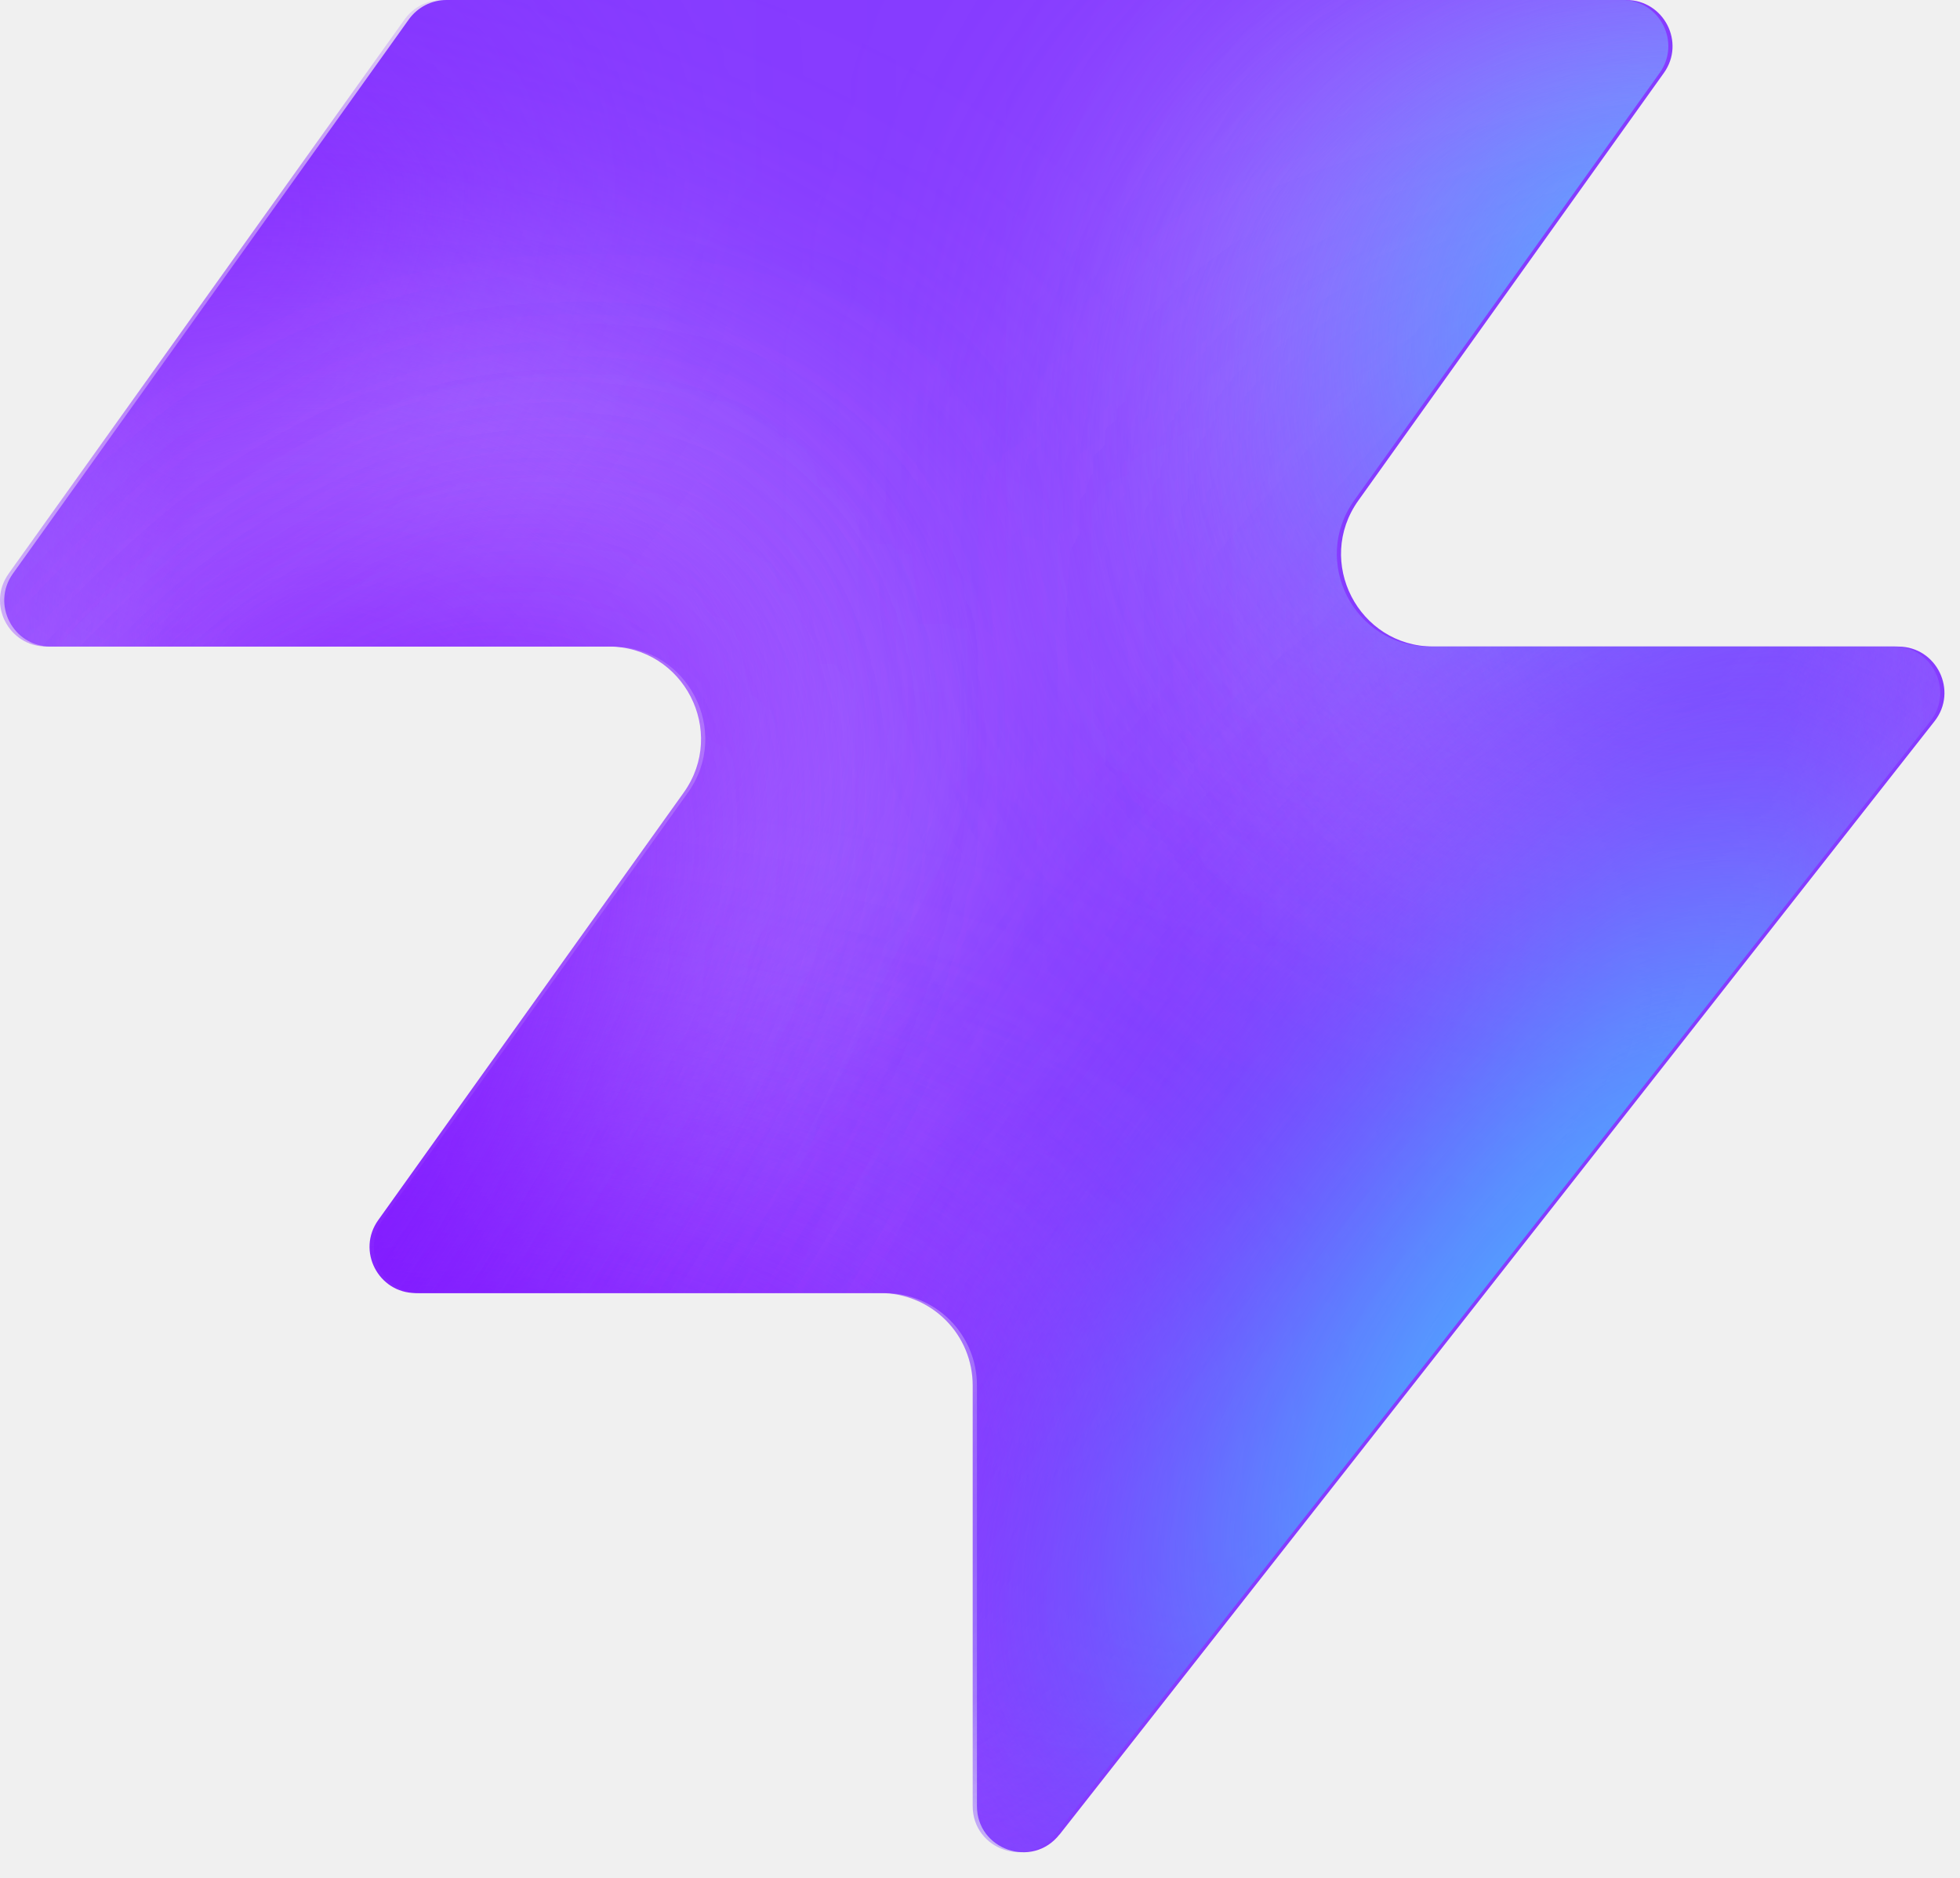
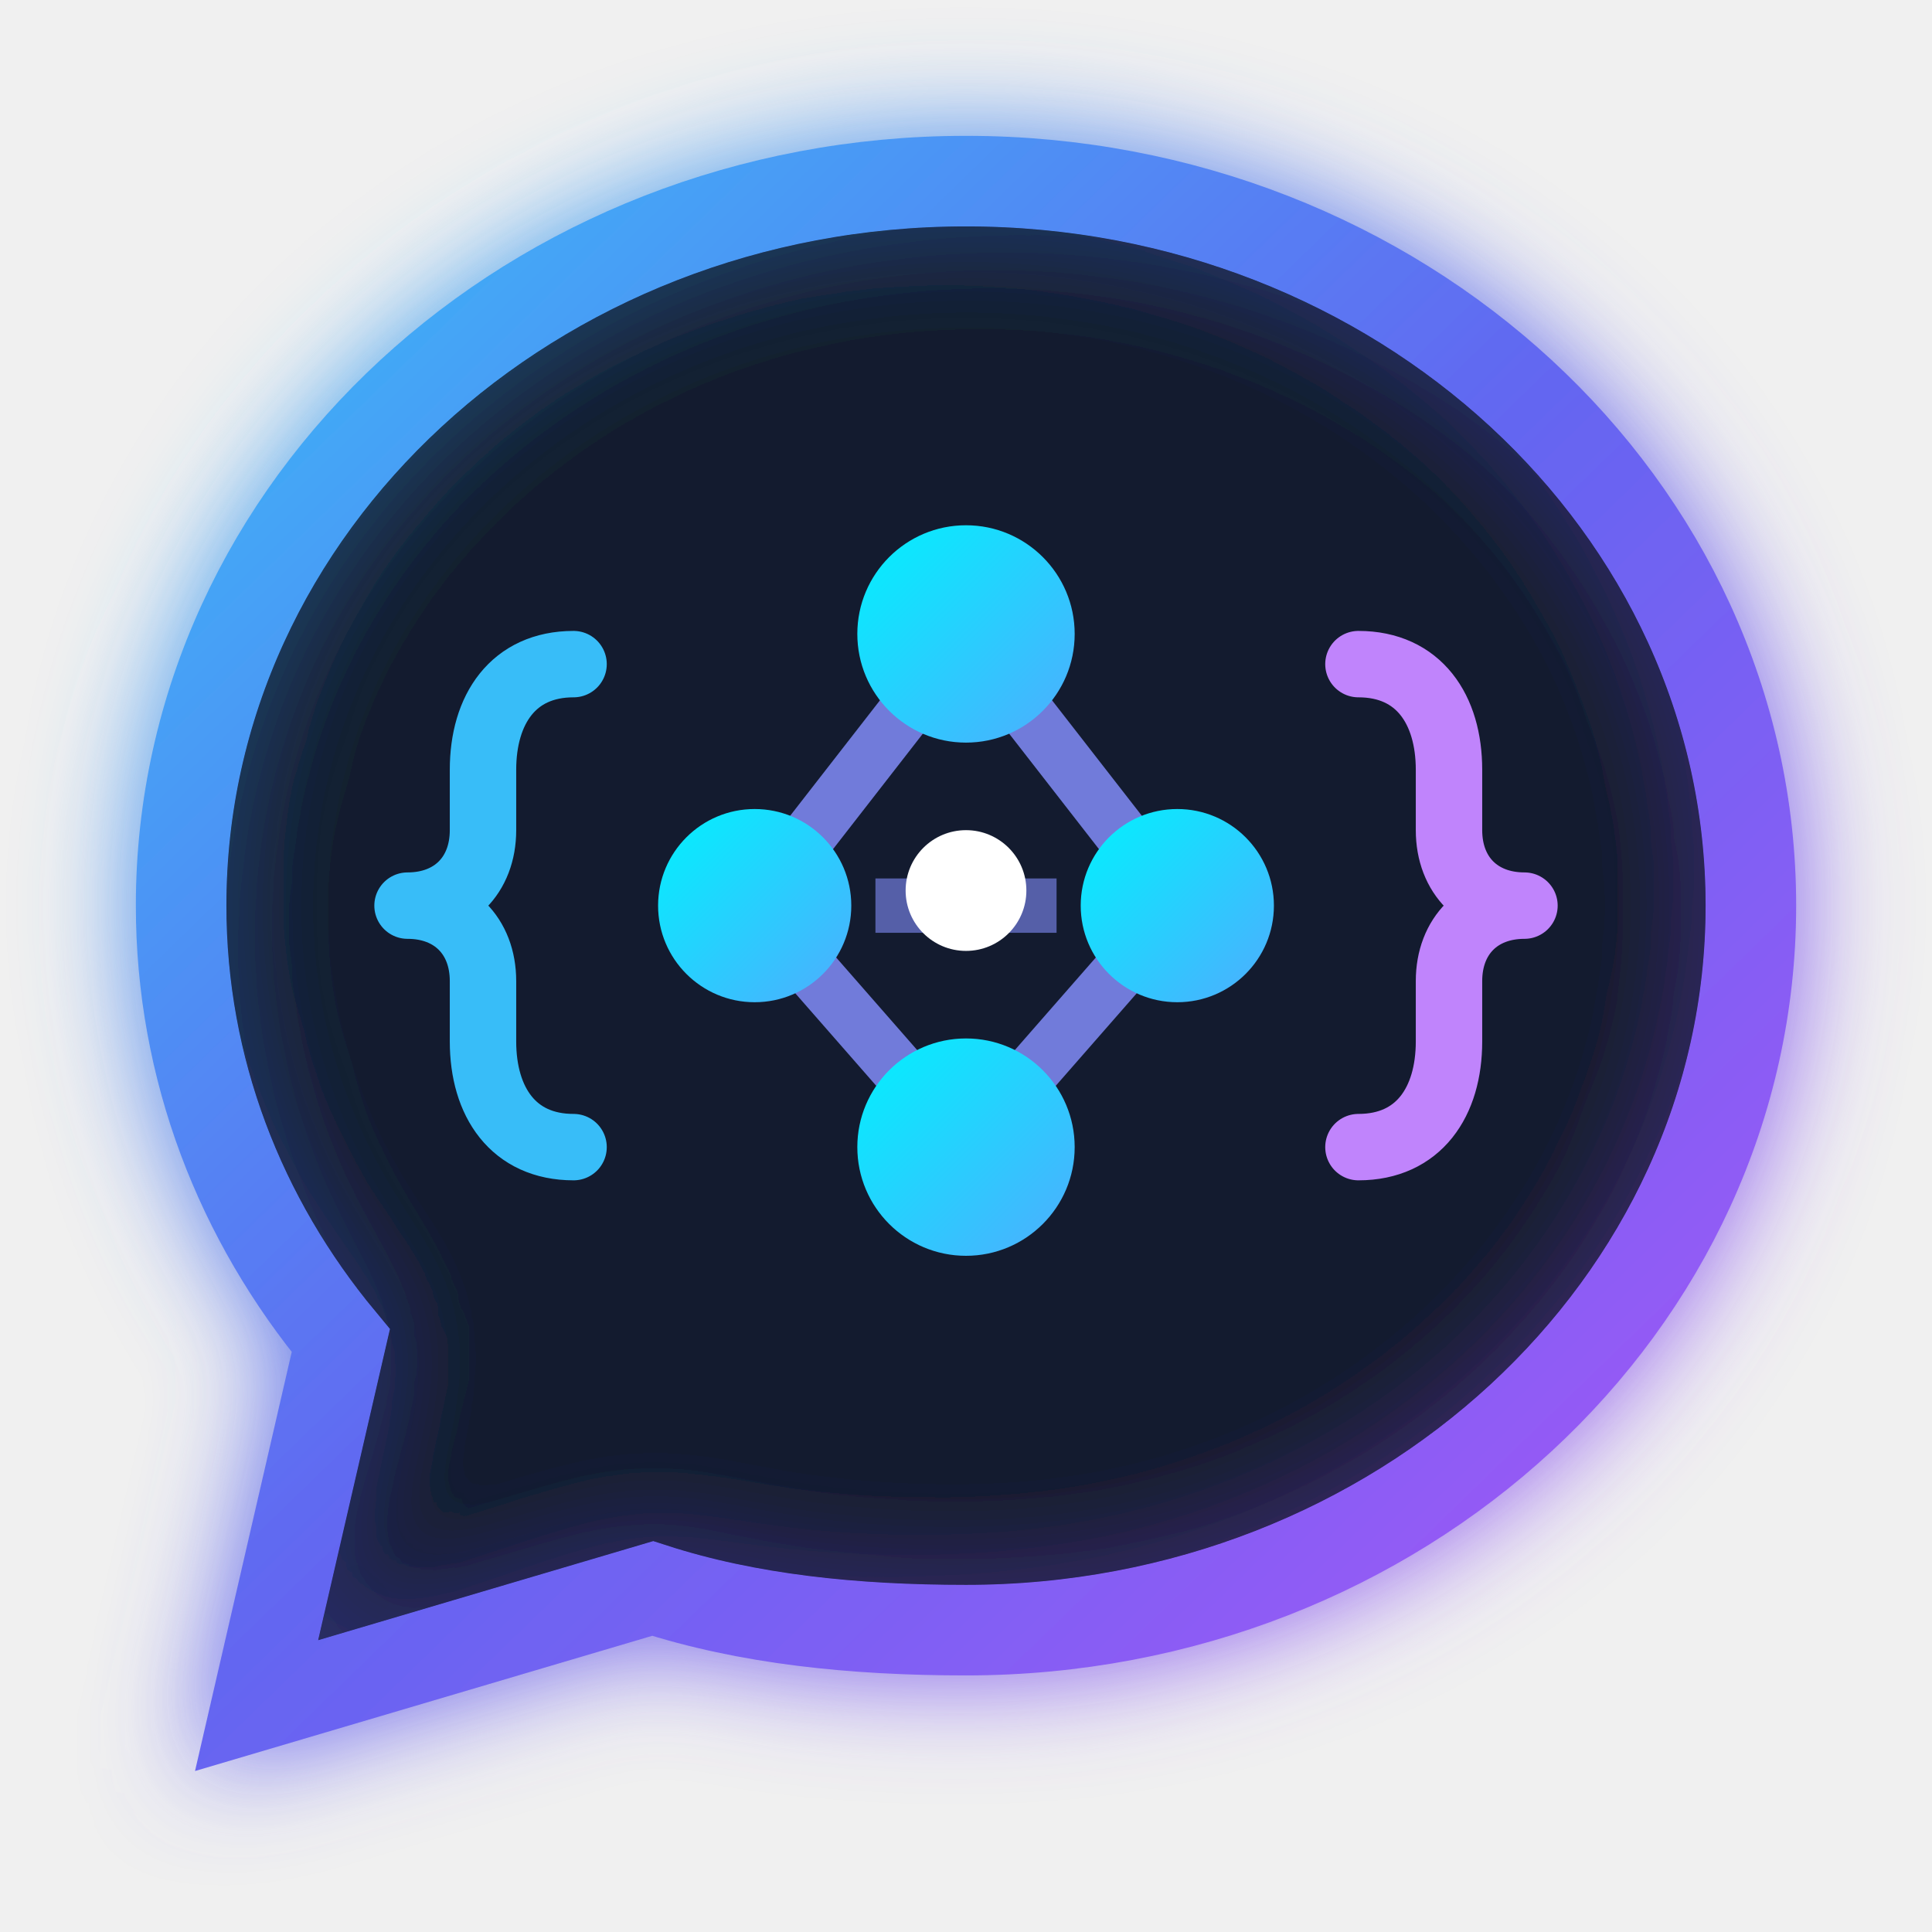
- <svg xmlns="http://www.w3.org/2000/svg" width="48" height="46" fill="none" viewBox="0 0 48 46">
-   <path fill="#863bff" d="M25.946 44.938c-.664.845-2.021.375-2.021-.698V33.937a2.26 2.26 0 0 0-2.262-2.262H10.287c-.92 0-1.456-1.04-.92-1.788l7.48-10.471c1.07-1.497 0-3.578-1.842-3.578H1.237c-.92 0-1.456-1.04-.92-1.788L10.013.474c.214-.297.556-.474.92-.474h28.894c.92 0 1.456 1.04.92 1.788l-7.48 10.471c-1.07 1.498 0 3.579 1.842 3.579h11.377c.943 0 1.473 1.088.89 1.83L25.947 44.94z" style="fill:#863bff;fill:color(display-p3 .525 .23 1);fill-opacity:1" />
-   <mask id="a" width="48" height="46" x="0" y="0" maskUnits="userSpaceOnUse" style="mask-type:alpha">
-     <path fill="#000" d="M25.842 44.938c-.664.844-2.021.375-2.021-.698V33.937a2.26 2.26 0 0 0-2.262-2.262H10.183c-.92 0-1.456-1.04-.92-1.788l7.48-10.471c1.07-1.498 0-3.579-1.842-3.579H1.133c-.92 0-1.456-1.04-.92-1.787L9.91.473c.214-.297.556-.474.92-.474h28.894c.92 0 1.456 1.04.92 1.788l-7.48 10.471c-1.07 1.498 0 3.578 1.842 3.578h11.377c.943 0 1.473 1.088.89 1.832L25.843 44.94z" style="fill:#000;fill-opacity:1" />
-   </mask>
-   <g mask="url(#a)">
-     <g filter="url(#b)">
-       <ellipse cx="5.508" cy="14.704" fill="#ede6ff" rx="5.508" ry="14.704" style="fill:#ede6ff;fill:color(display-p3 .927 .903 1);fill-opacity:1" transform="matrix(.00324 1 1 -.00324 -4.47 31.516)" />
-     </g>
-     <g filter="url(#c)">
-       <ellipse cx="10.399" cy="29.851" fill="#ede6ff" rx="10.399" ry="29.851" style="fill:#ede6ff;fill:color(display-p3 .927 .903 1);fill-opacity:1" transform="matrix(.00324 1 1 -.00324 -39.328 7.883)" />
-     </g>
-     <g filter="url(#d)">
-       <ellipse cx="5.508" cy="30.487" fill="#7e14ff" rx="5.508" ry="30.487" style="fill:#7e14ff;fill:color(display-p3 .492 .077 1);fill-opacity:1" transform="rotate(89.814 -25.913 -14.639)scale(1 -1)" />
-     </g>
-     <g filter="url(#e)">
-       <ellipse cx="5.508" cy="30.599" fill="#7e14ff" rx="5.508" ry="30.599" style="fill:#7e14ff;fill:color(display-p3 .492 .077 1);fill-opacity:1" transform="rotate(89.814 -32.644 -3.334)scale(1 -1)" />
-     </g>
-     <g filter="url(#f)">
-       <ellipse cx="5.508" cy="30.599" fill="#7e14ff" rx="5.508" ry="30.599" style="fill:#7e14ff;fill:color(display-p3 .492 .077 1);fill-opacity:1" transform="matrix(.00324 1 1 -.00324 -34.34 30.47)" />
-     </g>
-     <g filter="url(#g)">
-       <ellipse cx="14.072" cy="22.078" fill="#ede6ff" rx="14.072" ry="22.078" style="fill:#ede6ff;fill:color(display-p3 .927 .903 1);fill-opacity:1" transform="rotate(93.35 24.506 48.493)scale(-1 1)" />
-     </g>
-     <g filter="url(#h)">
-       <ellipse cx="3.47" cy="21.501" fill="#7e14ff" rx="3.47" ry="21.501" style="fill:#7e14ff;fill:color(display-p3 .492 .077 1);fill-opacity:1" transform="rotate(89.009 28.708 47.59)scale(-1 1)" />
-     </g>
-     <g filter="url(#i)">
-       <ellipse cx="3.47" cy="21.501" fill="#7e14ff" rx="3.47" ry="21.501" style="fill:#7e14ff;fill:color(display-p3 .492 .077 1);fill-opacity:1" transform="rotate(89.009 28.708 47.59)scale(-1 1)" />
-     </g>
-     <g filter="url(#j)">
-       <ellipse cx=".387" cy="8.972" fill="#7e14ff" rx="4.407" ry="29.108" style="fill:#7e14ff;fill:color(display-p3 .492 .077 1);fill-opacity:1" transform="rotate(39.51 .387 8.972)" />
-     </g>
-     <g filter="url(#k)">
-       <ellipse cx="47.523" cy="-6.092" fill="#7e14ff" rx="4.407" ry="29.108" style="fill:#7e14ff;fill:color(display-p3 .492 .077 1);fill-opacity:1" transform="rotate(37.892 47.523 -6.092)" />
-     </g>
-     <g filter="url(#l)">
-       <ellipse cx="41.412" cy="6.333" fill="#47bfff" rx="5.971" ry="9.665" style="fill:#47bfff;fill:color(display-p3 .28 .748 1);fill-opacity:1" transform="rotate(37.892 41.412 6.333)" />
-     </g>
-     <g filter="url(#m)">
-       <ellipse cx="-1.879" cy="38.332" fill="#7e14ff" rx="4.407" ry="29.108" style="fill:#7e14ff;fill:color(display-p3 .492 .077 1);fill-opacity:1" transform="rotate(37.892 -1.88 38.332)" />
-     </g>
-     <g filter="url(#n)">
-       <ellipse cx="-1.879" cy="38.332" fill="#7e14ff" rx="4.407" ry="29.108" style="fill:#7e14ff;fill:color(display-p3 .492 .077 1);fill-opacity:1" transform="rotate(37.892 -1.88 38.332)" />
-     </g>
-     <g filter="url(#o)">
-       <ellipse cx="35.651" cy="29.907" fill="#7e14ff" rx="4.407" ry="29.108" style="fill:#7e14ff;fill:color(display-p3 .492 .077 1);fill-opacity:1" transform="rotate(37.892 35.651 29.907)" />
-     </g>
-     <g filter="url(#p)">
-       <ellipse cx="38.418" cy="32.4" fill="#47bfff" rx="5.971" ry="15.297" style="fill:#47bfff;fill:color(display-p3 .28 .748 1);fill-opacity:1" transform="rotate(37.892 38.418 32.4)" />
-     </g>
-   </g>
+ <svg xmlns="http://www.w3.org/2000/svg" viewBox="0 0 64 64" fill="none">
  <defs>
-     <filter id="b" width="60.045" height="41.654" x="-19.77" y="16.149" color-interpolation-filters="sRGB" filterUnits="userSpaceOnUse">
-       <feFlood flood-opacity="0" result="BackgroundImageFix" />
-       <feBlend in="SourceGraphic" in2="BackgroundImageFix" result="shape" />
-       <feGaussianBlur result="effect1_foregroundBlur_2002_17158" stdDeviation="7.659" />
-     </filter>
-     <filter id="c" width="90.34" height="51.437" x="-54.613" y="-7.533" color-interpolation-filters="sRGB" filterUnits="userSpaceOnUse">
-       <feFlood flood-opacity="0" result="BackgroundImageFix" />
-       <feBlend in="SourceGraphic" in2="BackgroundImageFix" result="shape" />
-       <feGaussianBlur result="effect1_foregroundBlur_2002_17158" stdDeviation="7.659" />
-     </filter>
-     <filter id="d" width="79.355" height="29.4" x="-49.64" y="2.03" color-interpolation-filters="sRGB" filterUnits="userSpaceOnUse">
-       <feFlood flood-opacity="0" result="BackgroundImageFix" />
-       <feBlend in="SourceGraphic" in2="BackgroundImageFix" result="shape" />
-       <feGaussianBlur result="effect1_foregroundBlur_2002_17158" stdDeviation="4.596" />
-     </filter>
-     <filter id="e" width="79.579" height="29.4" x="-45.045" y="20.029" color-interpolation-filters="sRGB" filterUnits="userSpaceOnUse">
-       <feFlood flood-opacity="0" result="BackgroundImageFix" />
-       <feBlend in="SourceGraphic" in2="BackgroundImageFix" result="shape" />
-       <feGaussianBlur result="effect1_foregroundBlur_2002_17158" stdDeviation="4.596" />
-     </filter>
-     <filter id="f" width="79.579" height="29.4" x="-43.513" y="21.178" color-interpolation-filters="sRGB" filterUnits="userSpaceOnUse">
-       <feFlood flood-opacity="0" result="BackgroundImageFix" />
-       <feBlend in="SourceGraphic" in2="BackgroundImageFix" result="shape" />
-       <feGaussianBlur result="effect1_foregroundBlur_2002_17158" stdDeviation="4.596" />
-     </filter>
-     <filter id="g" width="74.749" height="58.852" x="15.756" y="-17.901" color-interpolation-filters="sRGB" filterUnits="userSpaceOnUse">
-       <feFlood flood-opacity="0" result="BackgroundImageFix" />
-       <feBlend in="SourceGraphic" in2="BackgroundImageFix" result="shape" />
-       <feGaussianBlur result="effect1_foregroundBlur_2002_17158" stdDeviation="7.659" />
-     </filter>
-     <filter id="h" width="61.377" height="25.362" x="23.548" y="2.284" color-interpolation-filters="sRGB" filterUnits="userSpaceOnUse">
-       <feFlood flood-opacity="0" result="BackgroundImageFix" />
-       <feBlend in="SourceGraphic" in2="BackgroundImageFix" result="shape" />
-       <feGaussianBlur result="effect1_foregroundBlur_2002_17158" stdDeviation="4.596" />
-     </filter>
-     <filter id="i" width="61.377" height="25.362" x="23.548" y="2.284" color-interpolation-filters="sRGB" filterUnits="userSpaceOnUse">
-       <feFlood flood-opacity="0" result="BackgroundImageFix" />
-       <feBlend in="SourceGraphic" in2="BackgroundImageFix" result="shape" />
-       <feGaussianBlur result="effect1_foregroundBlur_2002_17158" stdDeviation="4.596" />
-     </filter>
-     <filter id="j" width="56.045" height="63.649" x="-27.636" y="-22.853" color-interpolation-filters="sRGB" filterUnits="userSpaceOnUse">
-       <feFlood flood-opacity="0" result="BackgroundImageFix" />
-       <feBlend in="SourceGraphic" in2="BackgroundImageFix" result="shape" />
-       <feGaussianBlur result="effect1_foregroundBlur_2002_17158" stdDeviation="4.596" />
-     </filter>
-     <filter id="k" width="54.814" height="64.646" x="20.116" y="-38.415" color-interpolation-filters="sRGB" filterUnits="userSpaceOnUse">
-       <feFlood flood-opacity="0" result="BackgroundImageFix" />
-       <feBlend in="SourceGraphic" in2="BackgroundImageFix" result="shape" />
-       <feGaussianBlur result="effect1_foregroundBlur_2002_17158" stdDeviation="4.596" />
-     </filter>
-     <filter id="l" width="33.541" height="35.313" x="24.641" y="-11.323" color-interpolation-filters="sRGB" filterUnits="userSpaceOnUse">
-       <feFlood flood-opacity="0" result="BackgroundImageFix" />
-       <feBlend in="SourceGraphic" in2="BackgroundImageFix" result="shape" />
-       <feGaussianBlur result="effect1_foregroundBlur_2002_17158" stdDeviation="4.596" />
-     </filter>
-     <filter id="m" width="54.814" height="64.646" x="-29.286" y="6.009" color-interpolation-filters="sRGB" filterUnits="userSpaceOnUse">
-       <feFlood flood-opacity="0" result="BackgroundImageFix" />
-       <feBlend in="SourceGraphic" in2="BackgroundImageFix" result="shape" />
-       <feGaussianBlur result="effect1_foregroundBlur_2002_17158" stdDeviation="4.596" />
-     </filter>
-     <filter id="n" width="54.814" height="64.646" x="-29.286" y="6.009" color-interpolation-filters="sRGB" filterUnits="userSpaceOnUse">
-       <feFlood flood-opacity="0" result="BackgroundImageFix" />
-       <feBlend in="SourceGraphic" in2="BackgroundImageFix" result="shape" />
-       <feGaussianBlur result="effect1_foregroundBlur_2002_17158" stdDeviation="4.596" />
-     </filter>
-     <filter id="o" width="54.814" height="64.646" x="8.244" y="-2.416" color-interpolation-filters="sRGB" filterUnits="userSpaceOnUse">
-       <feFlood flood-opacity="0" result="BackgroundImageFix" />
-       <feBlend in="SourceGraphic" in2="BackgroundImageFix" result="shape" />
-       <feGaussianBlur result="effect1_foregroundBlur_2002_17158" stdDeviation="4.596" />
-     </filter>
-     <filter id="p" width="39.409" height="43.623" x="18.713" y="10.588" color-interpolation-filters="sRGB" filterUnits="userSpaceOnUse">
-       <feFlood flood-opacity="0" result="BackgroundImageFix" />
-       <feBlend in="SourceGraphic" in2="BackgroundImageFix" result="shape" />
-       <feGaussianBlur result="effect1_foregroundBlur_2002_17158" stdDeviation="4.596" />
+     <linearGradient id="bubbleGrad" x1="0%" y1="0%" x2="100%" y2="100%">
+       <stop offset="0%" stop-color="#38bdf8" />
+       <stop offset="50%" stop-color="#6366f1" />
+       <stop offset="100%" stop-color="#a855f7" />
+     </linearGradient>
+     <linearGradient id="nodeGrad" x1="0%" y1="0%" x2="100%" y2="100%">
+       <stop offset="0%" stop-color="#00f2fe" />
+       <stop offset="100%" stop-color="#4facfe" />
+     </linearGradient>
+     <filter id="glow" x="-20%" y="-20%" width="140%" height="140%">
+       <feGaussianBlur stdDeviation="1.8" result="blur" />
+       <feComposite in="SourceGraphic" in2="blur" operator="over" />
    </filter>
  </defs>
+   <path d="M32 6C17.64 6 6 16.75 6 30c0 5.4 1.95 10.39 5.29 14.41L8.5 56.5l13.12-3.88C24.77 53.64 28.27 54 32 54c14.36 0 26-10.75 26-24S46.36 6 32 6z" stroke="url(#bubbleGrad)" stroke-width="3" fill="#0f172a" fill-opacity="0.85" filter="url(#glow)" />
+   <path d="M19 22c-2 0-3 1.5-3 3.5v2c0 1.5-1 2.5-2.5 2.5 1.5 0 2.5 1 2.5 2.5v2c0 2 1 3.5 3 3.5" stroke="#38bdf8" stroke-width="2.2" stroke-linecap="round" stroke-linejoin="round" />
+   <path d="M45 22c2 0 3 1.5 3 3.5v2c0 1.5 1 2.5 2.5 2.5-1.5 0-2.5 1-2.5 2.5v2c0 2-1 3.5-3 3.5" stroke="#c084fc" stroke-width="2.2" stroke-linecap="round" stroke-linejoin="round" />
+   <line x1="32" y1="21" x2="25" y2="30" stroke="#818cf8" stroke-width="1.8" stroke-opacity="0.85" />
+   <line x1="32" y1="21" x2="39" y2="30" stroke="#818cf8" stroke-width="1.8" stroke-opacity="0.85" />
+   <line x1="25" y1="30" x2="32" y2="38" stroke="#818cf8" stroke-width="1.8" stroke-opacity="0.85" />
+   <line x1="39" y1="30" x2="32" y2="38" stroke="#818cf8" stroke-width="1.8" stroke-opacity="0.85" />
+   <line x1="25" y1="30" x2="39" y2="30" stroke="#818cf8" stroke-width="1.8" stroke-dasharray="2 2" stroke-opacity="0.6" />
+   <circle cx="32" cy="21" r="3.6" fill="url(#nodeGrad)" />
+   <circle cx="25" cy="30" r="3.2" fill="url(#nodeGrad)" />
+   <circle cx="39" cy="30" r="3.2" fill="url(#nodeGrad)" />
+   <circle cx="32" cy="38" r="3.6" fill="url(#nodeGrad)" />
+   <circle cx="32" cy="29.5" r="2" fill="#ffffff" />
</svg>
